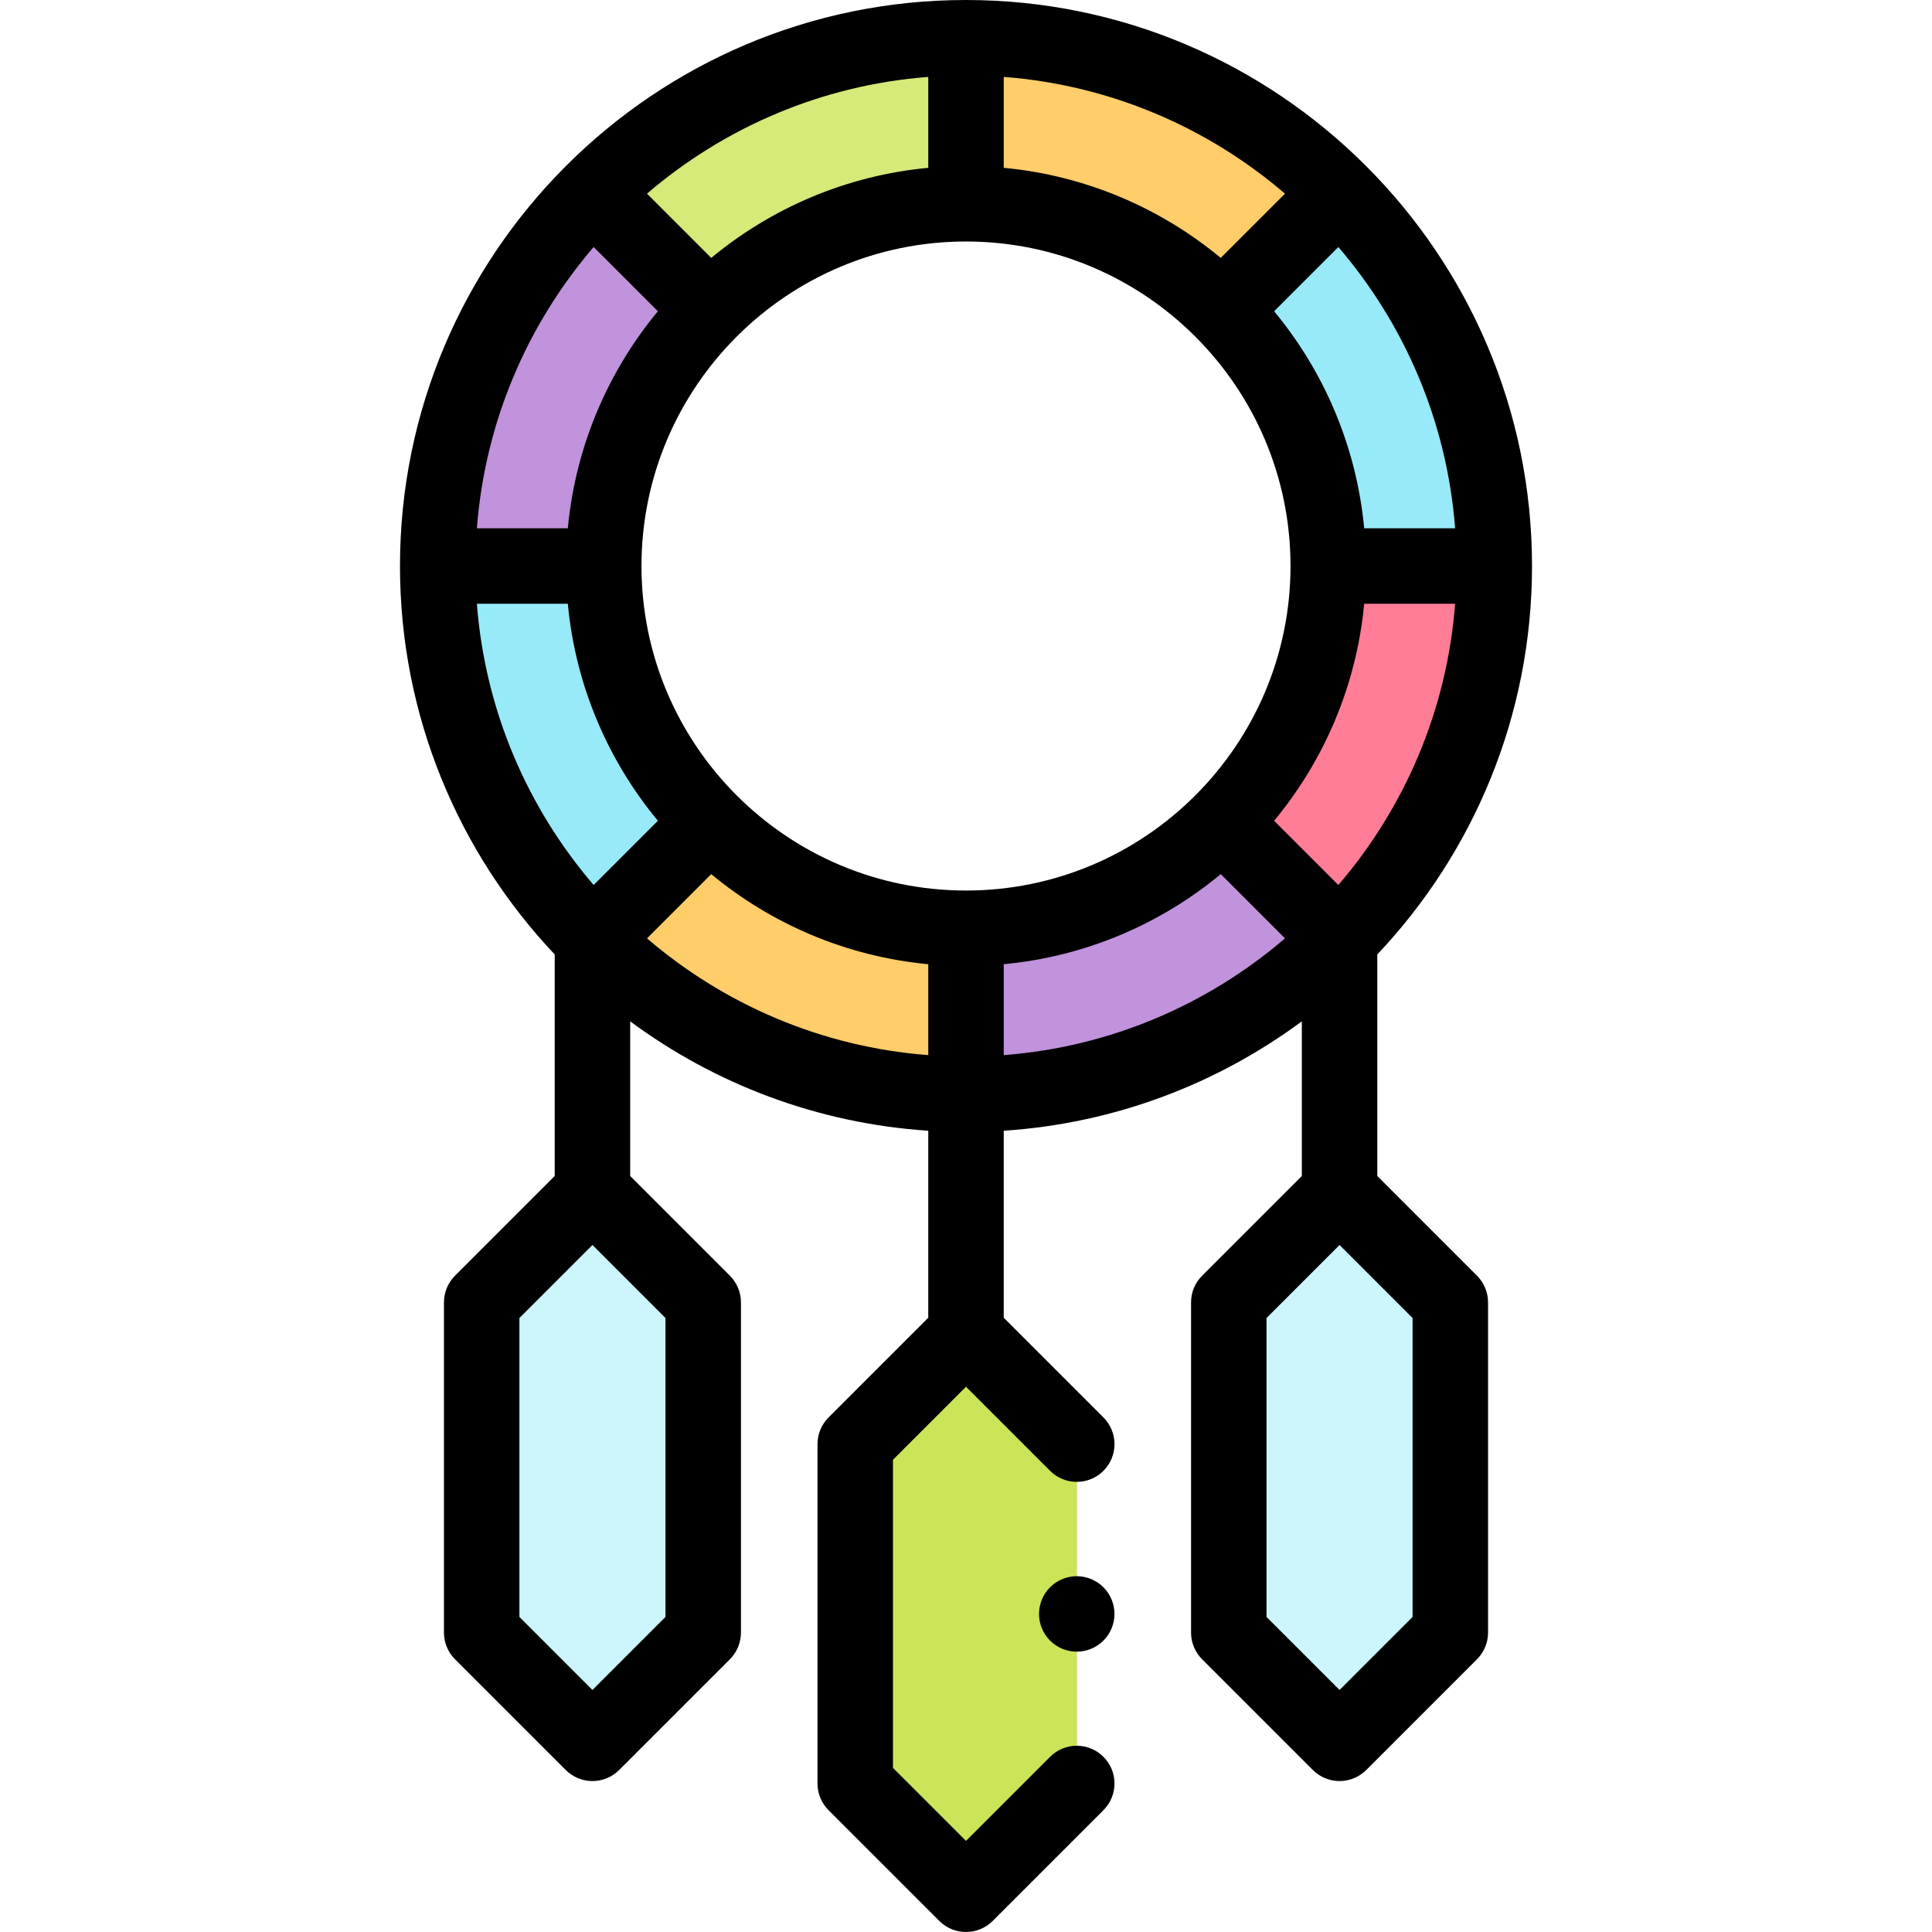
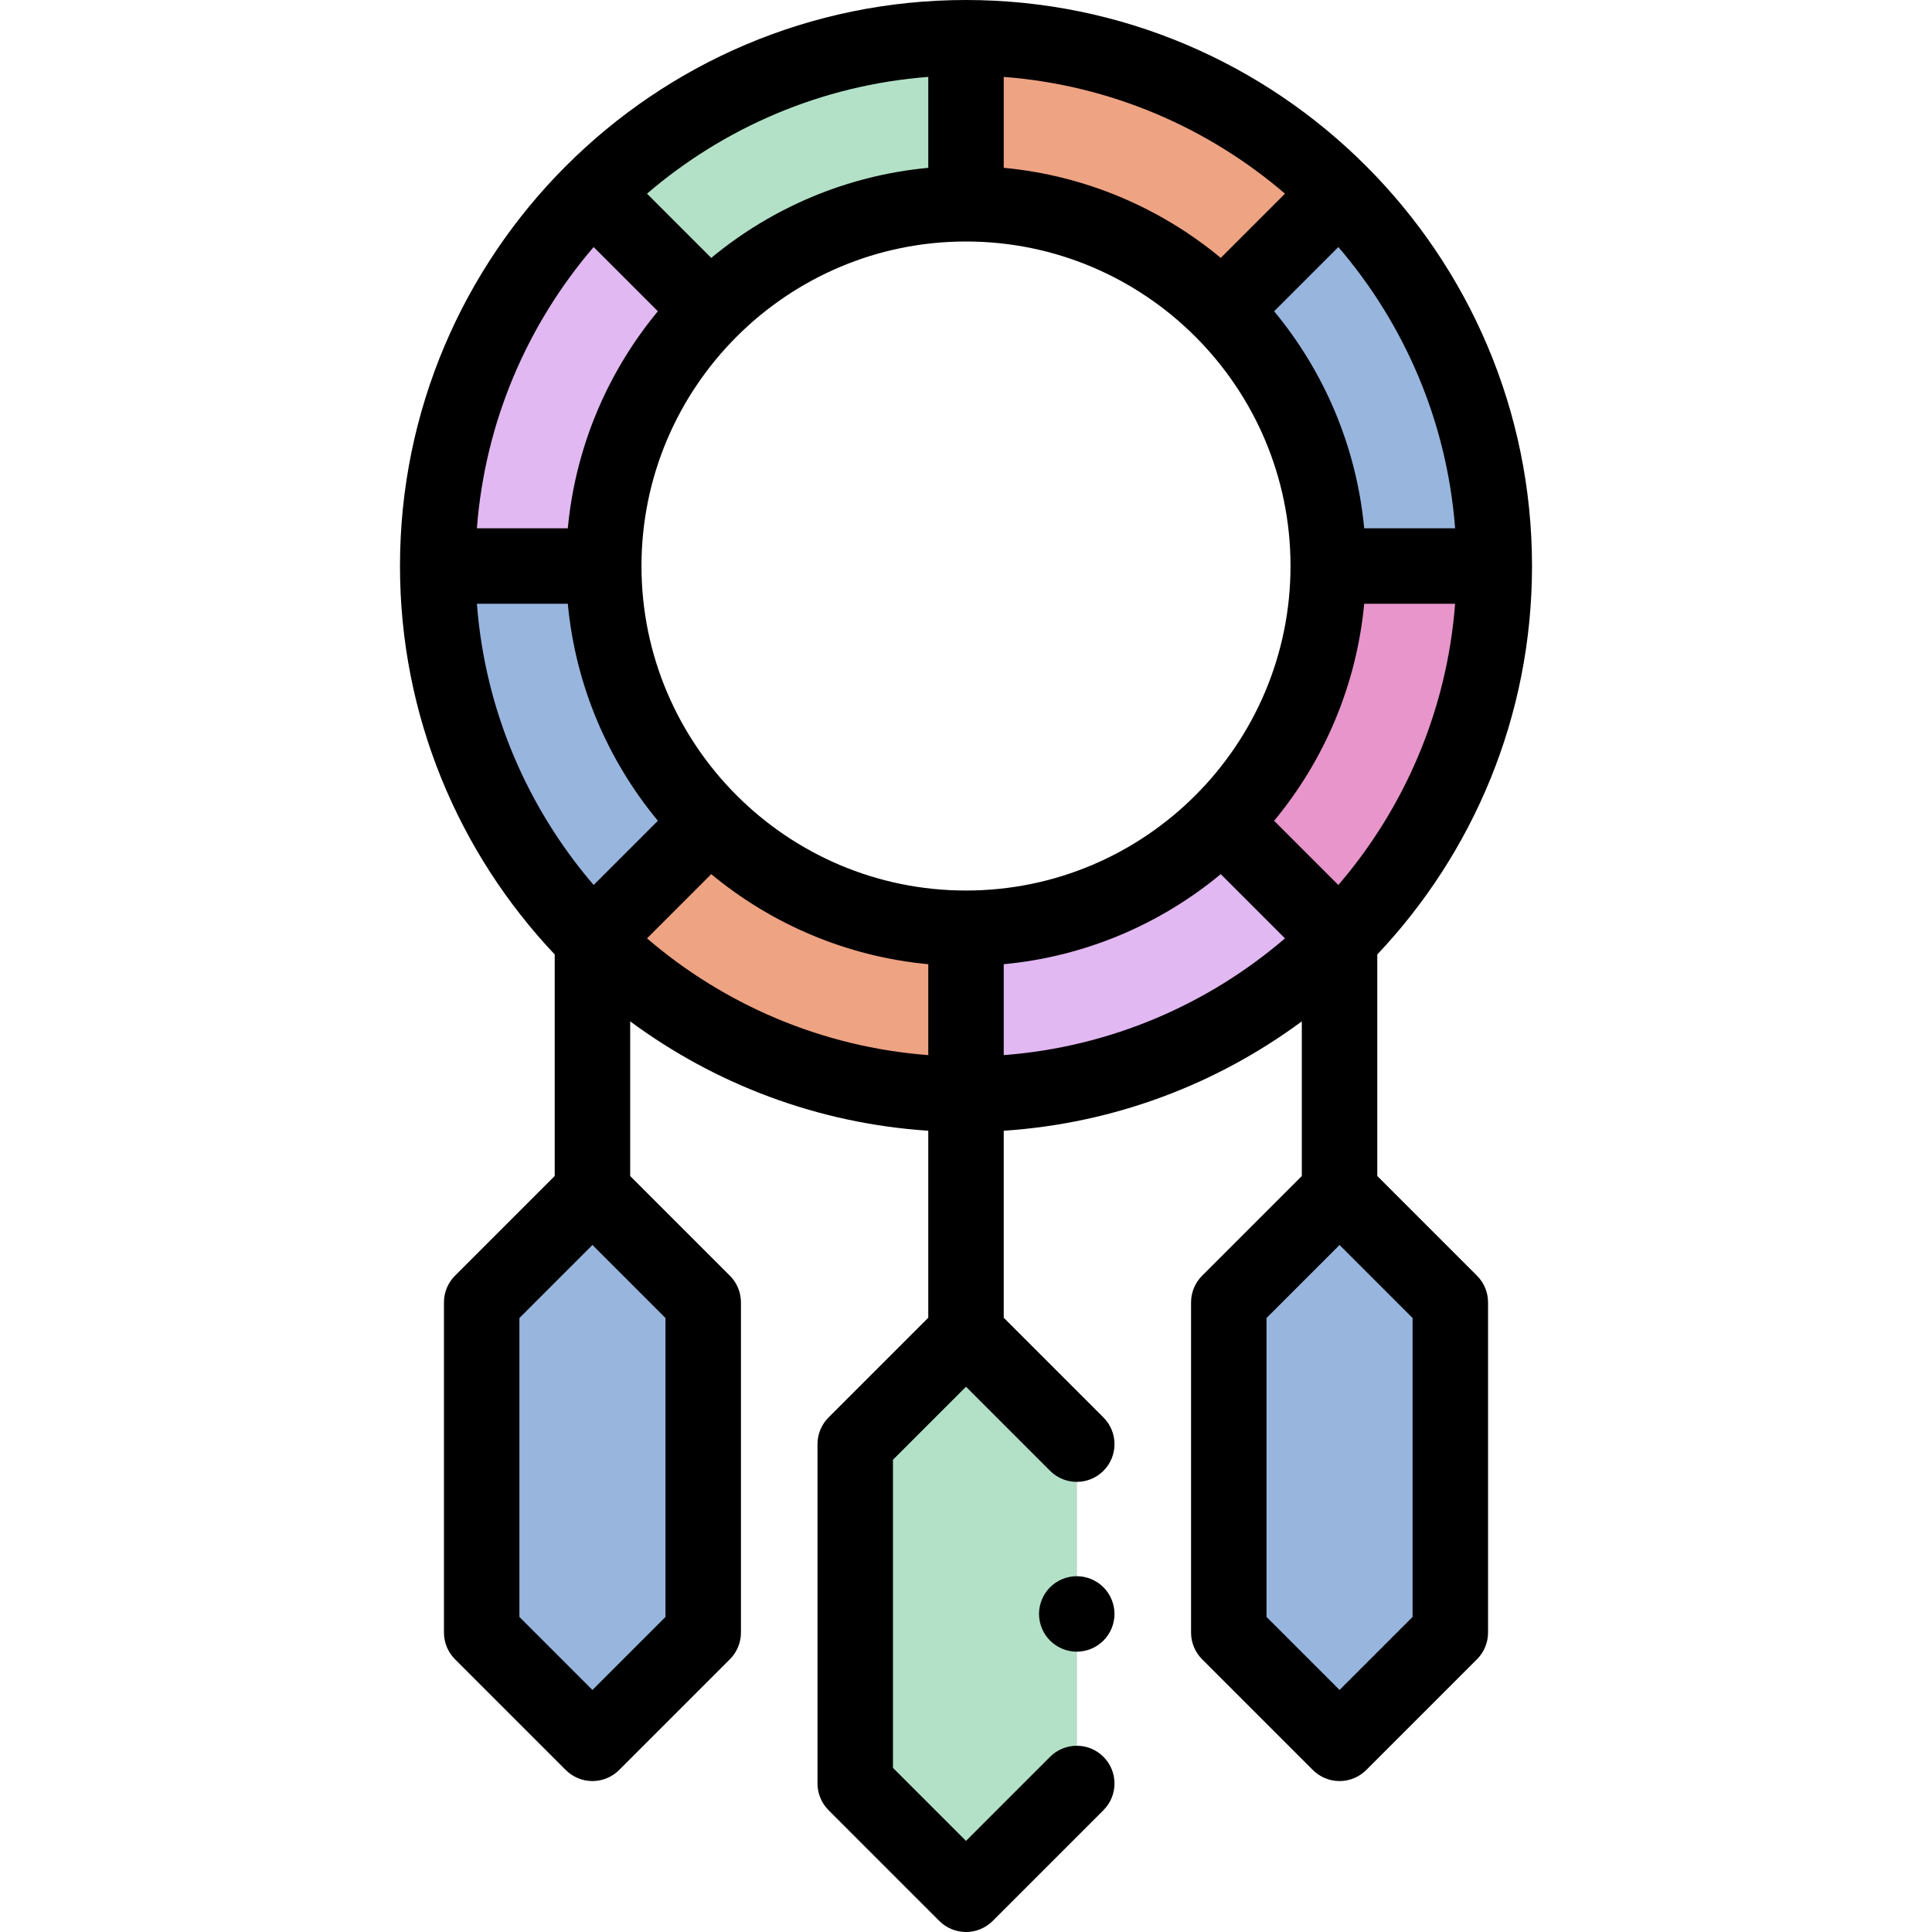
- <svg xmlns="http://www.w3.org/2000/svg" id="Capa_1" enable-background="new 0 0 512 512" height="512" viewBox="0 0 512 512" width="512">
-   <g id="XMLID_1082_">
-     <path id="XMLID_1125_" d="m256 290c77.32 0 140-62.68 140-140s-62.68-140-140-140-140 62.68-140 140 62.68 140 140 140zm0-236c53.019 0 96 42.981 96 96s-42.981 96-96 96-96-42.981-96-96 42.981-96 96-96z" fill="#98eaf9" />
-     <path id="XMLID_1141_" d="m323.882 82.118 31.113-31.113c-25.335-25.335-60.335-41.005-98.995-41.005v44c26.51 0 50.51 10.745 67.882 28.118z" fill="#ffcd69" />
-     <path id="XMLID_1169_" d="m188.118 217.882-31.113 31.113c25.335 25.335 60.335 41.005 98.995 41.005v-44c-26.51 0-50.51-10.745-67.882-28.118z" fill="#ffcd69" />
-     <path id="XMLID_1171_" d="m323.882 217.882 31.113 31.113c25.335-25.335 41.005-60.335 41.005-98.995h-44c0 26.51-10.745 50.51-28.118 67.882z" fill="#ff7d97" />
-     <path id="XMLID_1170_" d="m188.118 82.118-31.113-31.113c-25.335 25.335-41.005 60.335-41.005 98.995h44c0-26.51 10.745-50.51 28.118-67.882z" fill="#c193dc" />
-     <path id="XMLID_1173_" d="m256 246v44c35.829 0 71.658-13.668 98.995-41.005l-31.113-31.113c-18.745 18.745-43.313 28.118-67.882 28.118z" fill="#c193dc" />
-     <path id="XMLID_1172_" d="m256 54v-44c-35.829 0-71.658 13.668-98.995 41.005l31.113 31.113c18.745-18.745 43.313-28.118 67.882-28.118z" fill="#d5ea79" />
-     <g id="XMLID_1904_">
-       <path id="XMLID_1623_" d="m285.354 472.646-29.354 29.354-29.354-29.354v-89.936l29.354-29.354 29.354 29.354z" fill="#ff7d97" />
-       <path id="XMLID_1622_" d="m285.354 472.646-29.354 29.354-29.354-29.354v-89.936l29.354-29.354 29.354 29.354z" fill="#cbe558" />
-     </g>
-     <path id="XMLID_1094_" d="m186.359 432.646-29.354 29.354-29.353-29.354v-87.499l29.353-29.353 29.354 29.353z" fill="#ff7d97" />
-     <path id="XMLID_1093_" d="m186.359 432.646-29.354 29.354-29.353-29.354v-87.499l29.353-29.353 29.354 29.353z" fill="#ccf5fc" />
-     <path id="XMLID_1090_" d="m325.641 432.646 29.353 29.354 29.354-29.354v-87.499l-29.354-29.353-29.353 29.353z" fill="#ff7d97" />
-     <path id="XMLID_1087_" d="m325.641 432.646 29.353 29.354 29.354-29.354v-87.499l-29.354-29.353-29.353 29.353z" fill="#ccf5fc" />
-     <g id="XMLID_276_">
-       <path id="XMLID_673_" d="m364.995 311.651v-58.708c25.404-26.883 41.005-63.124 41.005-102.943 0-82.71-67.29-150-150-150s-150 67.29-150 150c0 39.819 15.601 76.06 41.005 102.943v58.708l-26.425 26.425c-1.875 1.875-2.929 4.418-2.929 7.071v87.499c0 2.652 1.054 5.196 2.929 7.071l29.354 29.354c1.876 1.875 4.419 2.929 7.071 2.929s5.196-1.054 7.071-2.929l29.354-29.354c1.875-1.875 2.929-4.419 2.929-7.071v-87.499c0-2.652-1.054-5.196-2.929-7.071l-26.425-26.425v-40.982c22.398 16.562 49.547 27.041 78.995 28.989v49.555l-26.425 26.425c-1.875 1.875-2.929 4.419-2.929 7.071v89.936c0 2.652 1.054 5.196 2.929 7.071l29.354 29.354c1.953 1.953 4.512 2.929 7.071 2.929s5.119-.976 7.071-2.929l29.354-29.354c3.905-3.905 3.905-10.237 0-14.143-3.905-3.905-10.237-3.905-14.143 0l-22.282 22.285-19.354-19.354v-81.651l19.354-19.354 22.283 22.283c3.905 3.905 10.237 3.905 14.143 0 3.905-3.905 3.905-10.237 0-14.143l-26.426-26.425v-49.555c29.447-1.948 56.597-12.427 78.995-28.989v40.982l-26.425 26.425c-1.875 1.875-2.929 4.419-2.929 7.071v87.499c0 2.652 1.054 5.196 2.929 7.071l29.354 29.354c1.876 1.875 4.419 2.929 7.071 2.929s5.196-1.054 7.071-2.929l29.354-29.354c1.875-1.875 2.929-4.418 2.929-7.071v-87.499c0-2.652-1.054-5.196-2.929-7.071zm-207.673-246.186 17.021 17.021c-13.198 15.934-21.825 35.781-23.868 57.514h-24.094c2.166-28.339 13.463-54.162 30.941-74.535zm228.297 74.535h-24.094c-2.043-21.733-10.67-41.58-23.868-57.514l17.021-17.021c17.478 20.373 28.775 46.196 30.941 74.535zm-30.941 94.535-17.021-17.021c13.198-15.934 21.825-35.781 23.868-57.514h24.094c-2.166 28.339-13.463 54.162-30.941 74.535zm-98.678 1.465c-47.42 0-86-38.58-86-86s38.58-86 86-86 86 38.58 86 86-38.58 86-86 86zm67.514-167.657c-15.934-13.198-35.781-21.825-57.514-23.868v-24.094c28.339 2.166 54.162 13.463 74.535 30.941zm-77.514-23.868c-21.733 2.043-41.58 10.67-57.514 23.868l-17.021-17.021c20.373-17.478 46.196-28.775 74.535-30.941zm-95.525 115.525c2.043 21.733 10.67 41.58 23.868 57.514l-17.021 17.021c-17.478-20.373-28.775-46.196-30.941-74.535zm38.011 71.657c15.934 13.198 35.781 21.825 57.514 23.868v24.094c-28.339-2.166-54.162-13.463-74.535-30.941zm77.514 23.868c21.733-2.043 41.58-10.67 57.514-23.868l17.021 17.021c-20.373 17.478-46.196 28.775-74.535 30.941zm-89.641 172.979-19.354 19.354-19.354-19.354v-79.214l19.354-19.354 19.354 19.354zm197.989 0-19.353 19.354-19.354-19.354v-79.214l19.354-19.354 19.353 19.354z" />
-       <path id="XMLID_1137_" d="m285.35 417.71c-2.63 0-5.21 1.07-7.07 2.93s-2.93 4.441-2.93 7.07c0 2.63 1.07 5.21 2.93 7.07s4.44 2.93 7.07 2.93c2.64 0 5.211-1.07 7.07-2.93 1.87-1.86 2.93-4.44 2.93-7.07s-1.06-5.21-2.93-7.07c-1.85-1.86-4.43-2.93-7.07-2.93z" />
-     </g>
+ <svg xmlns="http://www.w3.org/2000/svg" id="SvgjsSvg1001" width="288" height="288" version="1.1">
+   <defs id="SvgjsDefs1002" />
+   <g id="SvgjsG1008">
+     <svg width="288" height="288" enable-background="new 0 0 512 512" viewBox="0 0 512 512">
+       <path fill="#98b5de" d="m256 290c77.32 0 140-62.68 140-140s-62.68-140-140-140-140 62.68-140 140 62.68 140 140 140zm0-236c53.019 0 96 42.981 96 96s-42.981 96-96 96-96-42.981-96-96 42.981-96 96-96z" class="color98eaf9 svgShape" />
+       <path fill="#eea383" d="M323.882 82.118l31.113-31.113c-25.335-25.335-60.335-41.005-98.995-41.005v44c26.51 0 50.51 10.745 67.882 28.118zM188.118 217.882l-31.113 31.113c25.335 25.335 60.335 41.005 98.995 41.005v-44c-26.51 0-50.51-10.745-67.882-28.118z" class="colorffcd69 svgShape" />
+       <path fill="#e795cb" d="m323.882 217.882 31.113 31.113c25.335-25.335 41.005-60.335 41.005-98.995h-44c0 26.51-10.745 50.51-28.118 67.882z" class="colorff7d97 svgShape" />
+       <path fill="#e1b8f1" d="M188.118 82.118l-31.113-31.113c-25.335 25.335-41.005 60.335-41.005 98.995h44c0-26.51 10.745-50.51 28.118-67.882zM256 246v44c35.829 0 71.658-13.668 98.995-41.005l-31.113-31.113c-18.745 18.745-43.313 28.118-67.882 28.118z" class="colorc193dc svgShape" />
+       <path fill="#b3e1c8" d="m256 54v-44c-35.829 0-71.658 13.668-98.995 41.005l31.113 31.113c18.745-18.745 43.313-28.118 67.882-28.118z" class="colord5ea79 svgShape" />
+       <path fill="#e795cb" d="m285.354 472.646-29.354 29.354-29.354-29.354v-89.936l29.354-29.354 29.354 29.354z" class="colorff7d97 svgShape" />
+       <path fill="#b3e1c8" d="m285.354 472.646-29.354 29.354-29.354-29.354v-89.936l29.354-29.354 29.354 29.354z" class="colorcbe558 svgShape" />
+       <path fill="#e795cb" d="m186.359 432.646-29.354 29.354-29.353-29.354v-87.499l29.353-29.353 29.354 29.353z" class="colorff7d97 svgShape" />
+       <path fill="#98b5de" d="m186.359 432.646-29.354 29.354-29.353-29.354v-87.499l29.353-29.353 29.354 29.353z" class="colorccf5fc svgShape" />
+       <path fill="#e795cb" d="m325.641 432.646 29.353 29.354 29.354-29.354v-87.499l-29.354-29.353-29.353 29.353z" class="colorff7d97 svgShape" />
+       <path fill="#98b5de" d="m325.641 432.646 29.353 29.354 29.354-29.354v-87.499l-29.354-29.353-29.353 29.353z" class="colorccf5fc svgShape" />
+       <g fill="#000000" class="color000 svgShape">
+         <path d="m364.995 311.651v-58.708c25.404-26.883 41.005-63.124 41.005-102.943 0-82.71-67.29-150-150-150s-150 67.29-150 150c0 39.819 15.601 76.06 41.005 102.943v58.708l-26.425 26.425c-1.875 1.875-2.929 4.418-2.929 7.071v87.499c0 2.652 1.054 5.196 2.929 7.071l29.354 29.354c1.876 1.875 4.419 2.929 7.071 2.929s5.196-1.054 7.071-2.929l29.354-29.354c1.875-1.875 2.929-4.419 2.929-7.071v-87.499c0-2.652-1.054-5.196-2.929-7.071l-26.425-26.425v-40.982c22.398 16.562 49.547 27.041 78.995 28.989v49.555l-26.425 26.425c-1.875 1.875-2.929 4.419-2.929 7.071v89.936c0 2.652 1.054 5.196 2.929 7.071l29.354 29.354c1.953 1.953 4.512 2.929 7.071 2.929s5.119-.976 7.071-2.929l29.354-29.354c3.905-3.905 3.905-10.237 0-14.143-3.905-3.905-10.237-3.905-14.143 0l-22.282 22.285-19.354-19.354v-81.651l19.354-19.354 22.283 22.283c3.905 3.905 10.237 3.905 14.143 0 3.905-3.905 3.905-10.237 0-14.143l-26.426-26.425v-49.555c29.447-1.948 56.597-12.427 78.995-28.989v40.982l-26.425 26.425c-1.875 1.875-2.929 4.419-2.929 7.071v87.499c0 2.652 1.054 5.196 2.929 7.071l29.354 29.354c1.876 1.875 4.419 2.929 7.071 2.929s5.196-1.054 7.071-2.929l29.354-29.354c1.875-1.875 2.929-4.418 2.929-7.071v-87.499c0-2.652-1.054-5.196-2.929-7.071zm-207.673-246.186 17.021 17.021c-13.198 15.934-21.825 35.781-23.868 57.514h-24.094c2.166-28.339 13.463-54.162 30.941-74.535zm228.297 74.535h-24.094c-2.043-21.733-10.67-41.58-23.868-57.514l17.021-17.021c17.478 20.373 28.775 46.196 30.941 74.535zm-30.941 94.535-17.021-17.021c13.198-15.934 21.825-35.781 23.868-57.514h24.094c-2.166 28.339-13.463 54.162-30.941 74.535zm-98.678 1.465c-47.42 0-86-38.58-86-86s38.58-86 86-86 86 38.58 86 86-38.58 86-86 86zm67.514-167.657c-15.934-13.198-35.781-21.825-57.514-23.868v-24.094c28.339 2.166 54.162 13.463 74.535 30.941zm-77.514-23.868c-21.733 2.043-41.58 10.67-57.514 23.868l-17.021-17.021c20.373-17.478 46.196-28.775 74.535-30.941zm-95.525 115.525c2.043 21.733 10.67 41.58 23.868 57.514l-17.021 17.021c-17.478-20.373-28.775-46.196-30.941-74.535zm38.011 71.657c15.934 13.198 35.781 21.825 57.514 23.868v24.094c-28.339-2.166-54.162-13.463-74.535-30.941zm77.514 23.868c21.733-2.043 41.58-10.67 57.514-23.868l17.021 17.021c-20.373 17.478-46.196 28.775-74.535 30.941zm-89.641 172.979-19.354 19.354-19.354-19.354v-79.214l19.354-19.354 19.354 19.354zm197.989 0-19.353 19.354-19.354-19.354v-79.214l19.354-19.354 19.353 19.354z" fill="#000000" class="color000 svgShape" />
+         <path d="m285.35 417.71c-2.63 0-5.21 1.07-7.07 2.93s-2.93 4.441-2.93 7.07c0 2.63 1.07 5.21 2.93 7.07s4.44 2.93 7.07 2.93c2.64 0 5.211-1.07 7.07-2.93 1.87-1.86 2.93-4.44 2.93-7.07s-1.06-5.21-2.93-7.07c-1.85-1.86-4.43-2.93-7.07-2.93z" fill="#000000" class="color000 svgShape" />
+       </g>
+     </svg>
  </g>
</svg>
